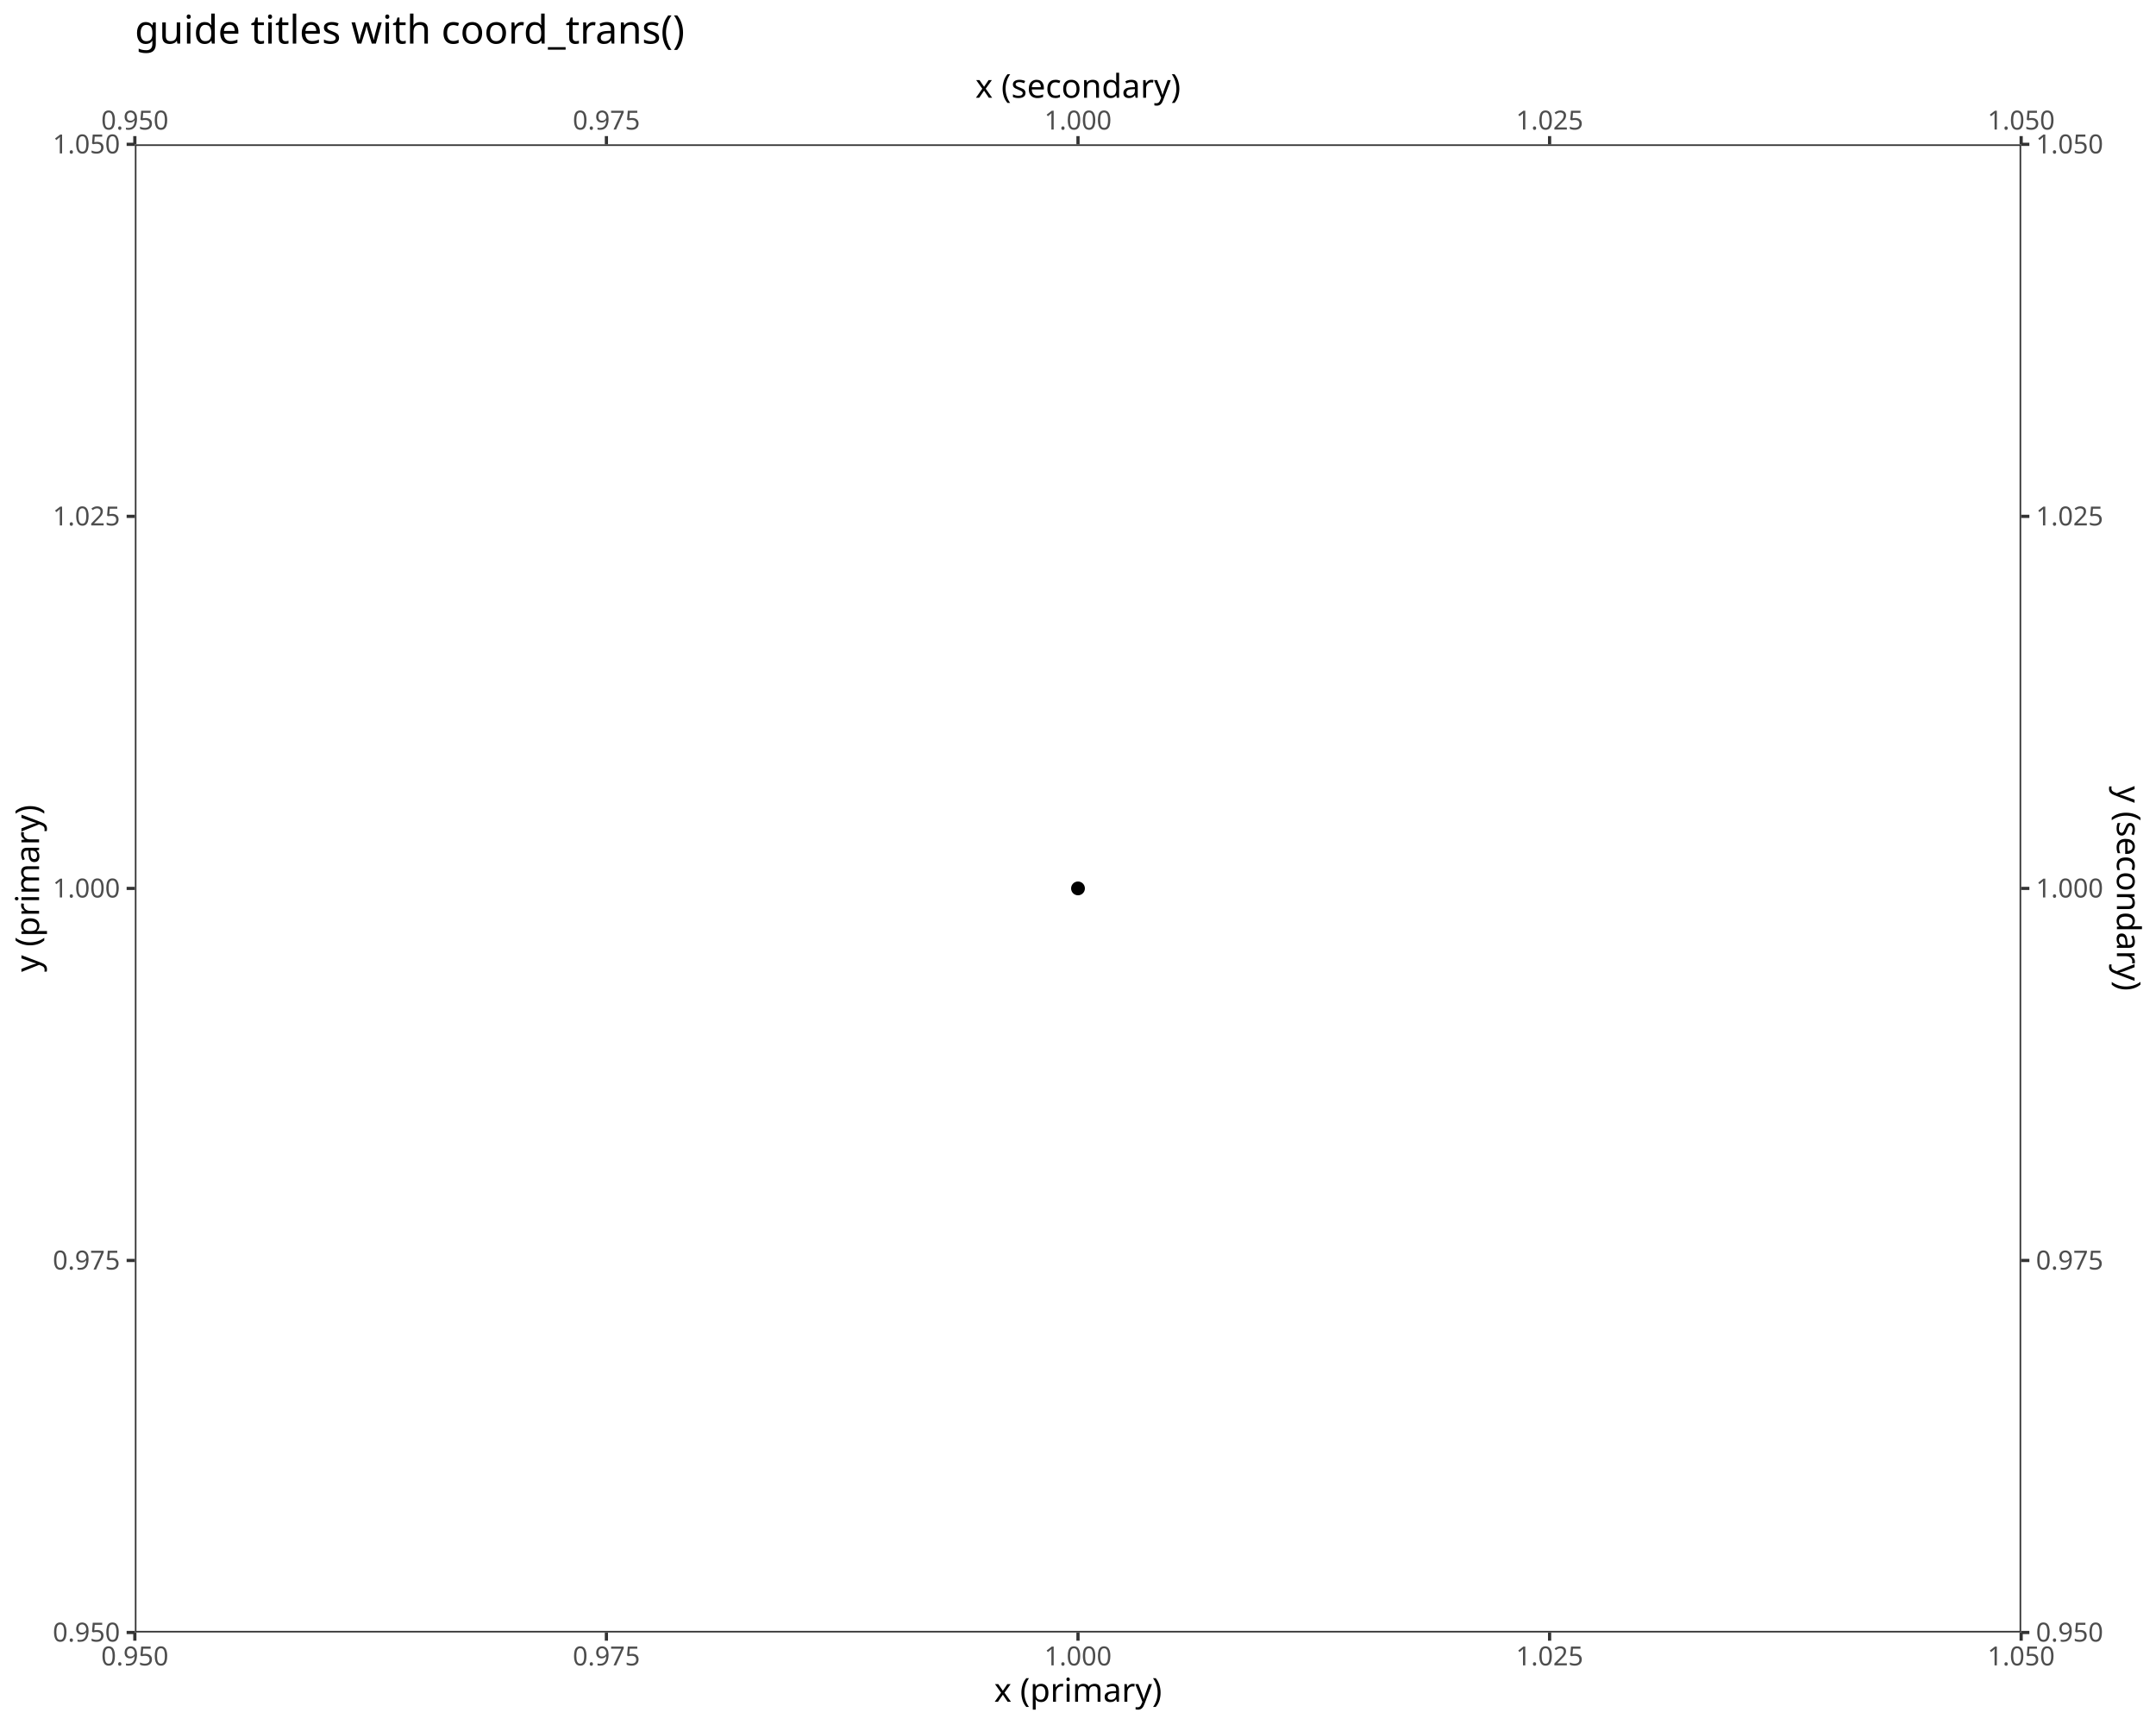
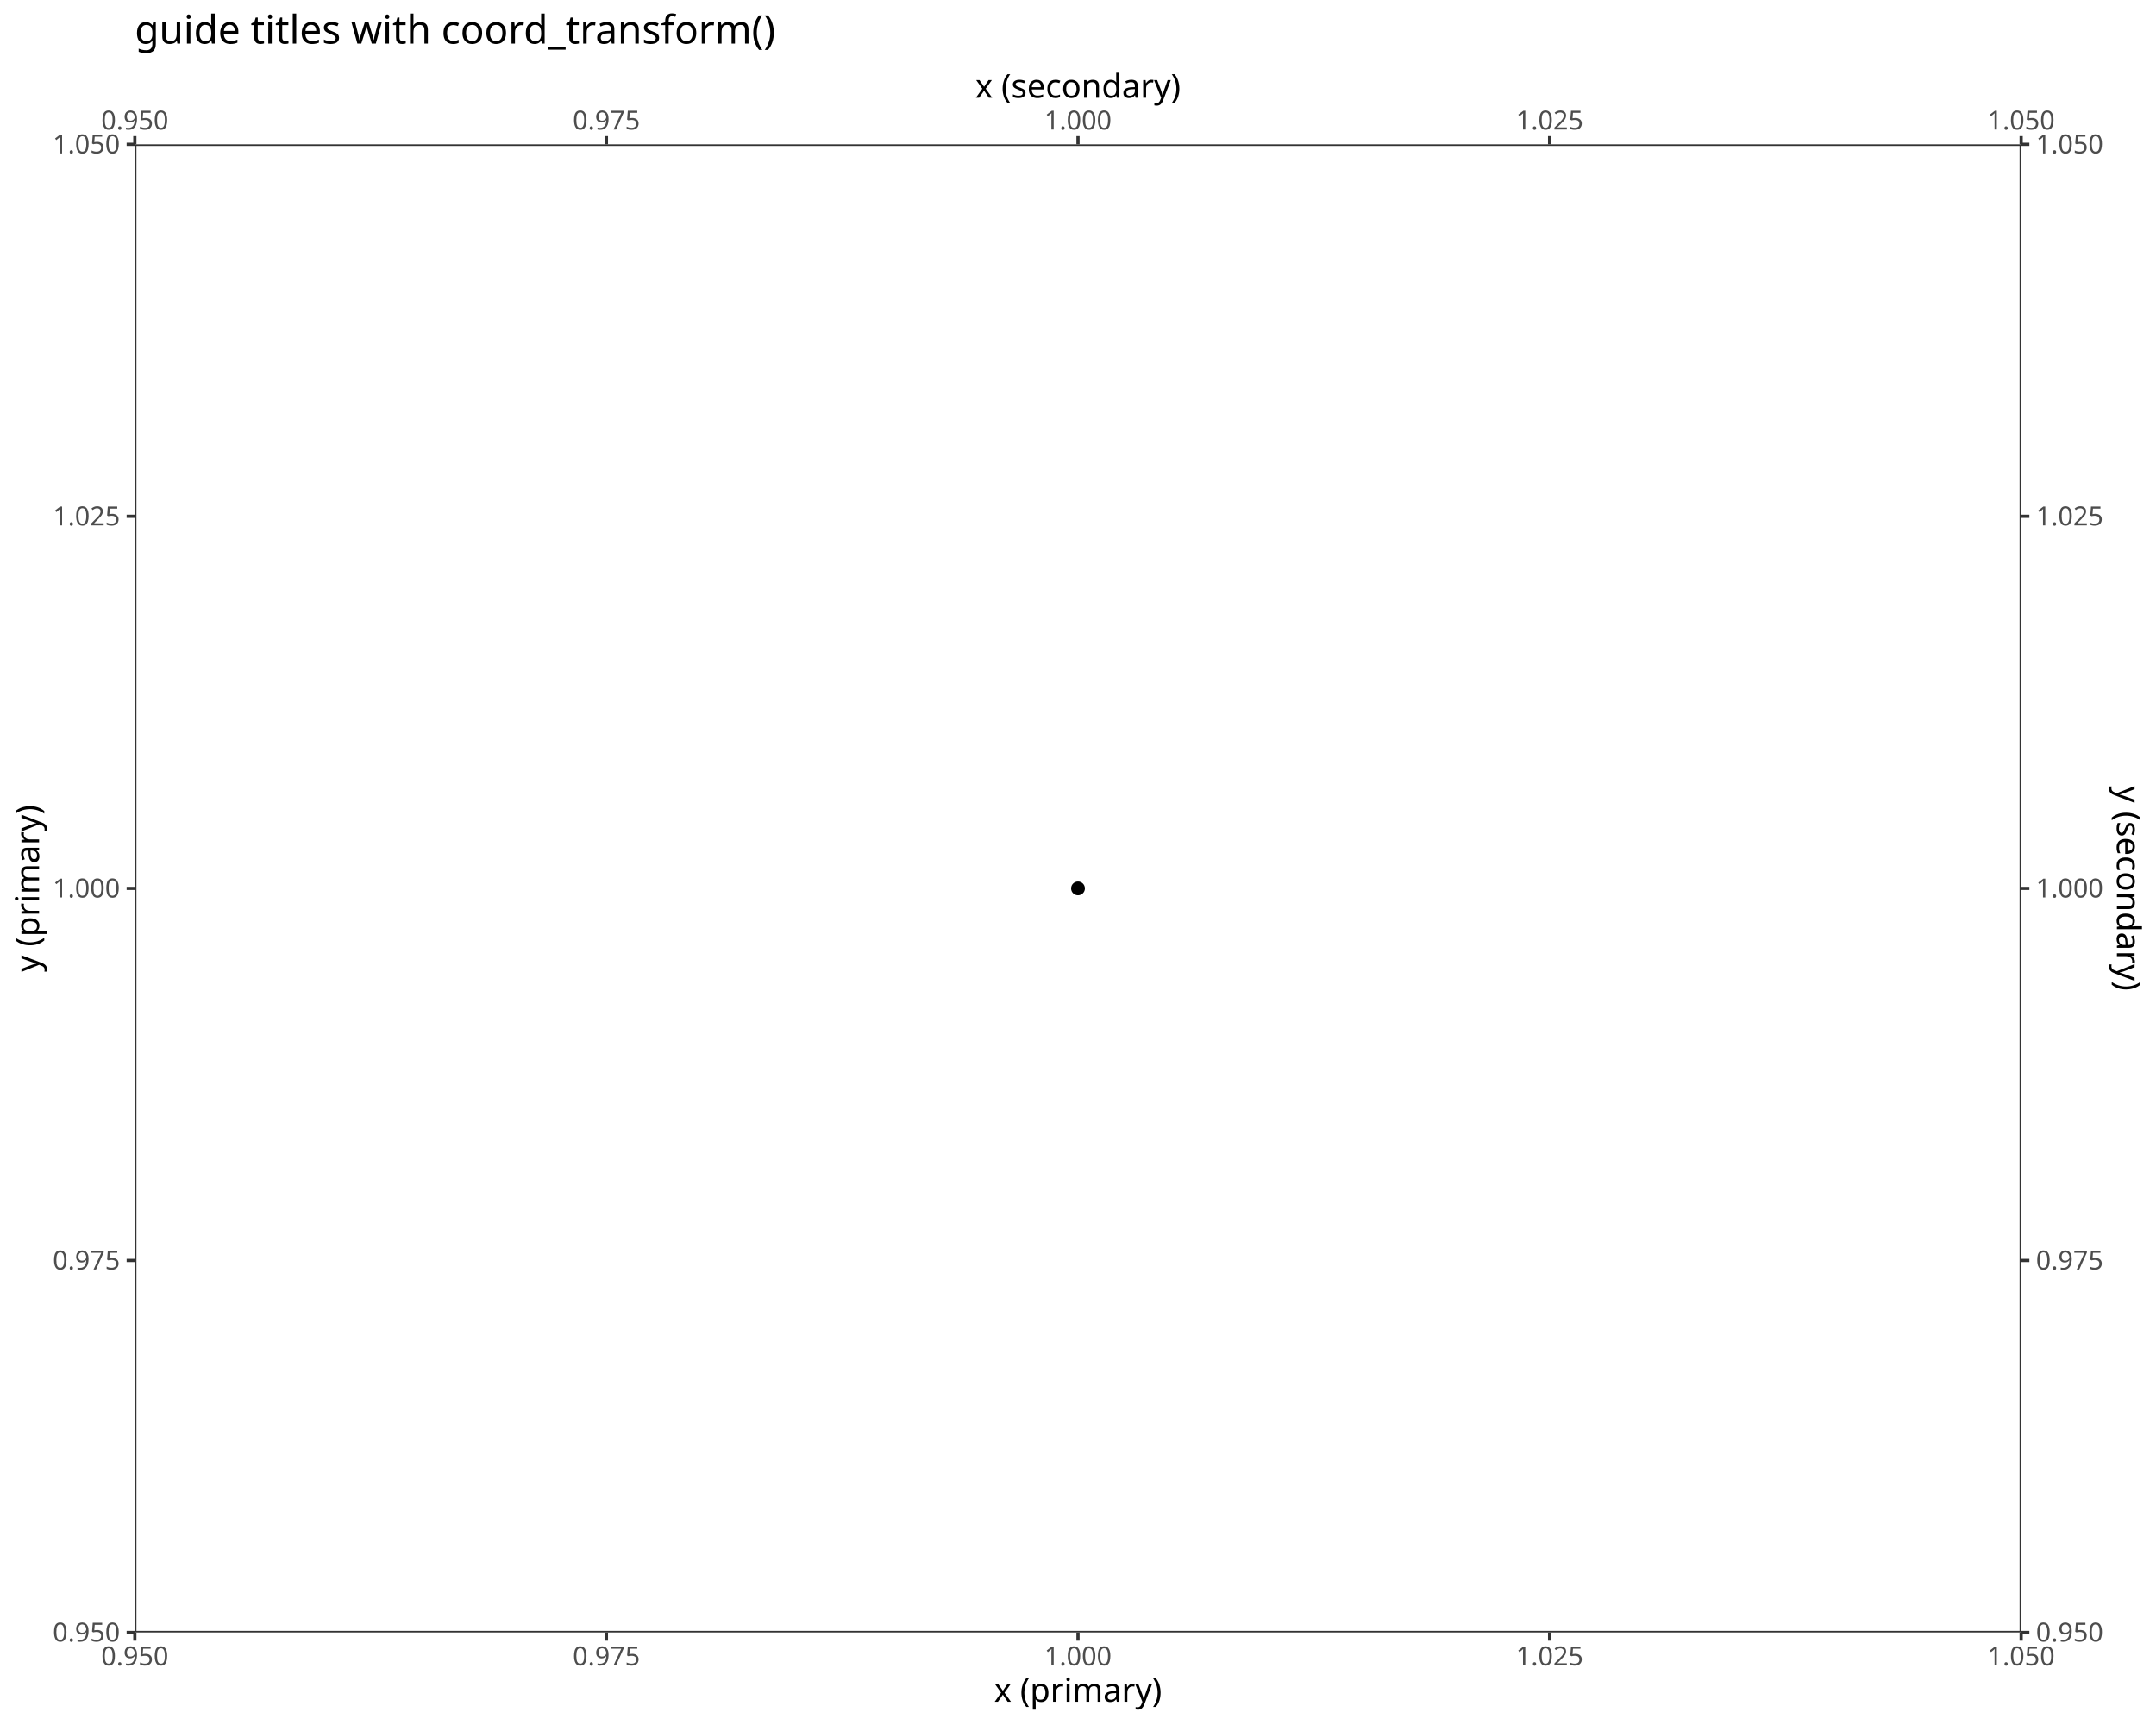
<svg xmlns="http://www.w3.org/2000/svg" class="svglite" data-engine-version="2.0" width="720.00pt" height="576.00pt" viewBox="0 0 720.00 576.00">
  <defs>
    <style type="text/css">
    .svglite line, .svglite polyline, .svglite polygon, .svglite path, .svglite rect, .svglite circle {
      fill: none;
      stroke: #000000;
      stroke-linecap: round;
      stroke-linejoin: round;
      stroke-miterlimit: 10.00;
    }
  </style>
  </defs>
  <rect width="100%" height="100%" style="stroke: none; fill: #FFFFFF;" />
  <defs>
    <clipPath id="cpMC4wMHw3MjAuMDB8MC4wMHw1NzYuMDA=">
      <rect x="0.00" y="0.00" width="720.00" height="576.00" />
    </clipPath>
  </defs>
  <g clip-path="url(#cpMC4wMHw3MjAuMDB8MC4wMHw1NzYuMDA=)">
    <rect x="0.00" y="0.00" width="720.00" height="576.00" style="stroke-width: 1.07; stroke: #FFFFFF; fill: #FFFFFF;" />
  </g>
  <defs>
    <clipPath id="cpNDUuMDN8Njc0Ljk3fDQ4LjE5fDU0NS4xMQ==">
      <rect x="45.03" y="48.19" width="629.95" height="496.92" />
    </clipPath>
  </defs>
  <g clip-path="url(#cpNDUuMDN8Njc0Ljk3fDQ4LjE5fDU0NS4xMQ==)">
    <rect x="45.03" y="48.19" width="629.95" height="496.92" style="stroke-width: 1.07; stroke: none; fill: #FFFFFF;" />
    <circle cx="360.00" cy="296.65" r="1.95" style="stroke-width: 0.71; fill: #000000;" />
    <rect x="45.03" y="48.19" width="629.95" height="496.92" style="stroke-width: 1.07; stroke: #333333;" />
  </g>
  <g clip-path="url(#cpMC4wMHw3MjAuMDB8MC4wMHw1NzYuMDA=)">
    <polyline points="45.03,45.45 45.03,48.19 " style="stroke-width: 1.07; stroke: #333333; stroke-linecap: butt;" />
    <polyline points="202.51,45.45 202.51,48.19 " style="stroke-width: 1.07; stroke: #333333; stroke-linecap: butt;" />
    <polyline points="360.00,45.45 360.00,48.19 " style="stroke-width: 1.07; stroke: #333333; stroke-linecap: butt;" />
    <polyline points="517.49,45.45 517.49,48.19 " style="stroke-width: 1.07; stroke: #333333; stroke-linecap: butt;" />
    <polyline points="674.97,45.45 674.97,48.19 " style="stroke-width: 1.07; stroke: #333333; stroke-linecap: butt;" />
    <text x="45.03" y="43.26" text-anchor="middle" style="font-size: 8.80px; fill: #4D4D4D; font-family: sans;" textLength="22.02px" lengthAdjust="spacingAndGlyphs">0.950</text>
    <text x="202.51" y="43.26" text-anchor="middle" style="font-size: 8.80px; fill: #4D4D4D; font-family: sans;" textLength="22.02px" lengthAdjust="spacingAndGlyphs">0.975</text>
    <text x="360.00" y="43.26" text-anchor="middle" style="font-size: 8.80px; fill: #4D4D4D; font-family: sans;" textLength="22.02px" lengthAdjust="spacingAndGlyphs">1.000</text>
    <text x="517.49" y="43.26" text-anchor="middle" style="font-size: 8.80px; fill: #4D4D4D; font-family: sans;" textLength="22.02px" lengthAdjust="spacingAndGlyphs">1.025</text>
    <text x="674.97" y="43.26" text-anchor="middle" style="font-size: 8.80px; fill: #4D4D4D; font-family: sans;" textLength="22.02px" lengthAdjust="spacingAndGlyphs">1.050</text>
    <text x="40.10" y="548.14" text-anchor="end" style="font-size: 8.80px; fill: #4D4D4D; font-family: sans;" textLength="22.02px" lengthAdjust="spacingAndGlyphs">0.950</text>
    <text x="40.10" y="423.91" text-anchor="end" style="font-size: 8.80px; fill: #4D4D4D; font-family: sans;" textLength="22.02px" lengthAdjust="spacingAndGlyphs">0.975</text>
    <text x="40.10" y="299.68" text-anchor="end" style="font-size: 8.80px; fill: #4D4D4D; font-family: sans;" textLength="22.02px" lengthAdjust="spacingAndGlyphs">1.000</text>
    <text x="40.10" y="175.45" text-anchor="end" style="font-size: 8.80px; fill: #4D4D4D; font-family: sans;" textLength="22.02px" lengthAdjust="spacingAndGlyphs">1.025</text>
    <text x="40.10" y="51.22" text-anchor="end" style="font-size: 8.80px; fill: #4D4D4D; font-family: sans;" textLength="22.02px" lengthAdjust="spacingAndGlyphs">1.050</text>
    <polyline points="42.29,545.11 45.03,545.11 " style="stroke-width: 1.07; stroke: #333333; stroke-linecap: butt;" />
    <polyline points="42.29,420.88 45.03,420.88 " style="stroke-width: 1.07; stroke: #333333; stroke-linecap: butt;" />
    <polyline points="42.29,296.65 45.03,296.65 " style="stroke-width: 1.07; stroke: #333333; stroke-linecap: butt;" />
    <polyline points="42.29,172.42 45.03,172.42 " style="stroke-width: 1.07; stroke: #333333; stroke-linecap: butt;" />
    <polyline points="42.29,48.19 45.03,48.19 " style="stroke-width: 1.07; stroke: #333333; stroke-linecap: butt;" />
    <polyline points="677.71,545.11 674.97,545.11 " style="stroke-width: 1.07; stroke: #333333; stroke-linecap: butt;" />
    <polyline points="677.71,420.88 674.97,420.88 " style="stroke-width: 1.07; stroke: #333333; stroke-linecap: butt;" />
    <polyline points="677.71,296.65 674.97,296.65 " style="stroke-width: 1.07; stroke: #333333; stroke-linecap: butt;" />
    <polyline points="677.71,172.42 674.97,172.42 " style="stroke-width: 1.07; stroke: #333333; stroke-linecap: butt;" />
    <polyline points="677.71,48.19 674.97,48.19 " style="stroke-width: 1.07; stroke: #333333; stroke-linecap: butt;" />
    <text x="679.90" y="548.14" style="font-size: 8.80px; fill: #4D4D4D; font-family: sans;" textLength="22.02px" lengthAdjust="spacingAndGlyphs">0.950</text>
    <text x="679.90" y="423.91" style="font-size: 8.80px; fill: #4D4D4D; font-family: sans;" textLength="22.02px" lengthAdjust="spacingAndGlyphs">0.975</text>
    <text x="679.90" y="299.68" style="font-size: 8.80px; fill: #4D4D4D; font-family: sans;" textLength="22.02px" lengthAdjust="spacingAndGlyphs">1.000</text>
    <text x="679.90" y="175.45" style="font-size: 8.80px; fill: #4D4D4D; font-family: sans;" textLength="22.02px" lengthAdjust="spacingAndGlyphs">1.025</text>
    <text x="679.90" y="51.22" style="font-size: 8.80px; fill: #4D4D4D; font-family: sans;" textLength="22.02px" lengthAdjust="spacingAndGlyphs">1.050</text>
    <polyline points="45.03,547.85 45.03,545.11 " style="stroke-width: 1.07; stroke: #333333; stroke-linecap: butt;" />
    <polyline points="202.51,547.85 202.51,545.11 " style="stroke-width: 1.07; stroke: #333333; stroke-linecap: butt;" />
    <polyline points="360.00,547.85 360.00,545.11 " style="stroke-width: 1.07; stroke: #333333; stroke-linecap: butt;" />
    <polyline points="517.49,547.85 517.49,545.11 " style="stroke-width: 1.07; stroke: #333333; stroke-linecap: butt;" />
    <polyline points="674.97,547.85 674.97,545.11 " style="stroke-width: 1.07; stroke: #333333; stroke-linecap: butt;" />
    <text x="45.03" y="556.10" text-anchor="middle" style="font-size: 8.80px; fill: #4D4D4D; font-family: sans;" textLength="22.02px" lengthAdjust="spacingAndGlyphs">0.950</text>
    <text x="202.51" y="556.10" text-anchor="middle" style="font-size: 8.80px; fill: #4D4D4D; font-family: sans;" textLength="22.02px" lengthAdjust="spacingAndGlyphs">0.975</text>
    <text x="360.00" y="556.10" text-anchor="middle" style="font-size: 8.80px; fill: #4D4D4D; font-family: sans;" textLength="22.02px" lengthAdjust="spacingAndGlyphs">1.000</text>
    <text x="517.49" y="556.10" text-anchor="middle" style="font-size: 8.80px; fill: #4D4D4D; font-family: sans;" textLength="22.02px" lengthAdjust="spacingAndGlyphs">1.025</text>
    <text x="674.97" y="556.10" text-anchor="middle" style="font-size: 8.80px; fill: #4D4D4D; font-family: sans;" textLength="22.02px" lengthAdjust="spacingAndGlyphs">1.050</text>
    <text x="360.00" y="32.64" text-anchor="middle" style="font-size: 11.00px; font-family: sans;" textLength="66.65px" lengthAdjust="spacingAndGlyphs">x (secondary)</text>
    <text x="360.00" y="568.24" text-anchor="middle" style="font-size: 11.00px; font-family: sans;" textLength="52.56px" lengthAdjust="spacingAndGlyphs">x (primary)</text>
    <text transform="translate(13.05,296.65) rotate(-90)" text-anchor="middle" style="font-size: 11.00px; font-family: sans;" textLength="52.56px" lengthAdjust="spacingAndGlyphs">y (primary)</text>
    <text transform="translate(706.95,296.65) rotate(90)" text-anchor="middle" style="font-size: 11.00px; font-family: sans;" textLength="66.65px" lengthAdjust="spacingAndGlyphs">y (secondary)</text>
-     <text x="45.03" y="14.56" style="font-size: 13.20px; font-family: sans;" textLength="172.43px" lengthAdjust="spacingAndGlyphs">guide titles with coord_trans()</text>
+     <text x="45.03" y="14.56" style="font-size: 13.20px; font-family: sans;" textLength="172.43px" lengthAdjust="spacingAndGlyphs">guide titles with coord_transform()</text>
  </g>
</svg>
